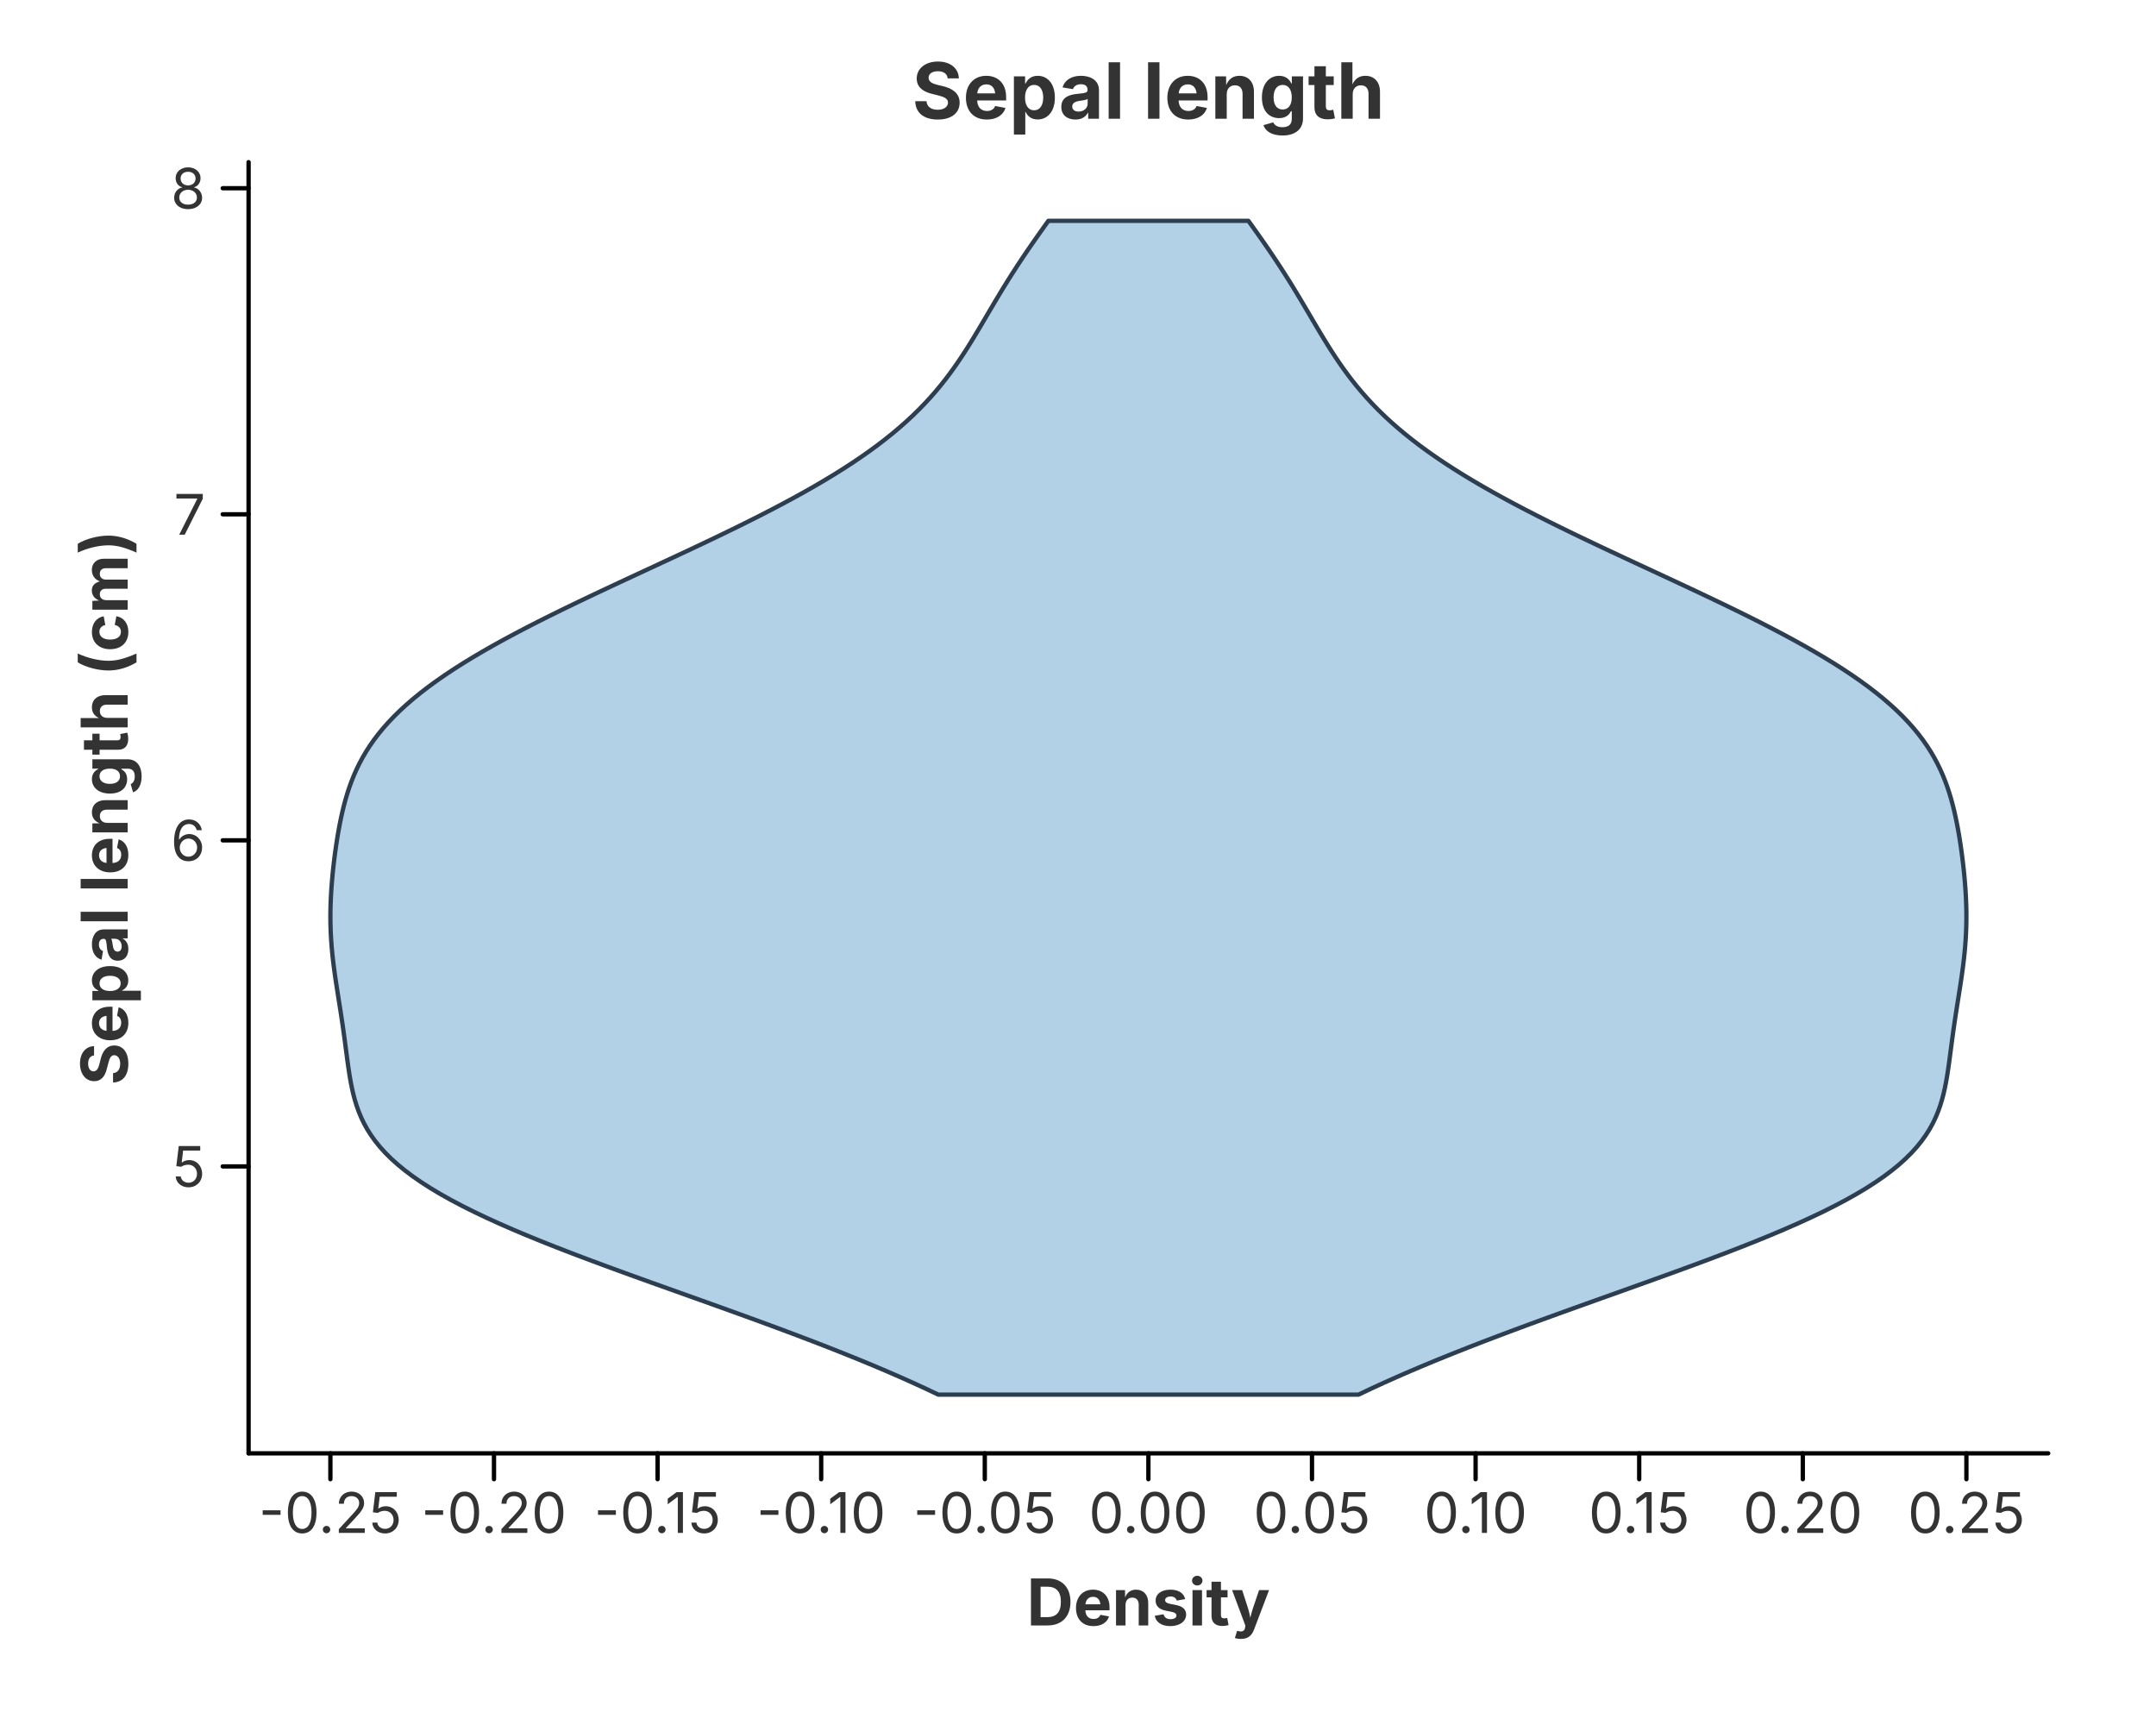
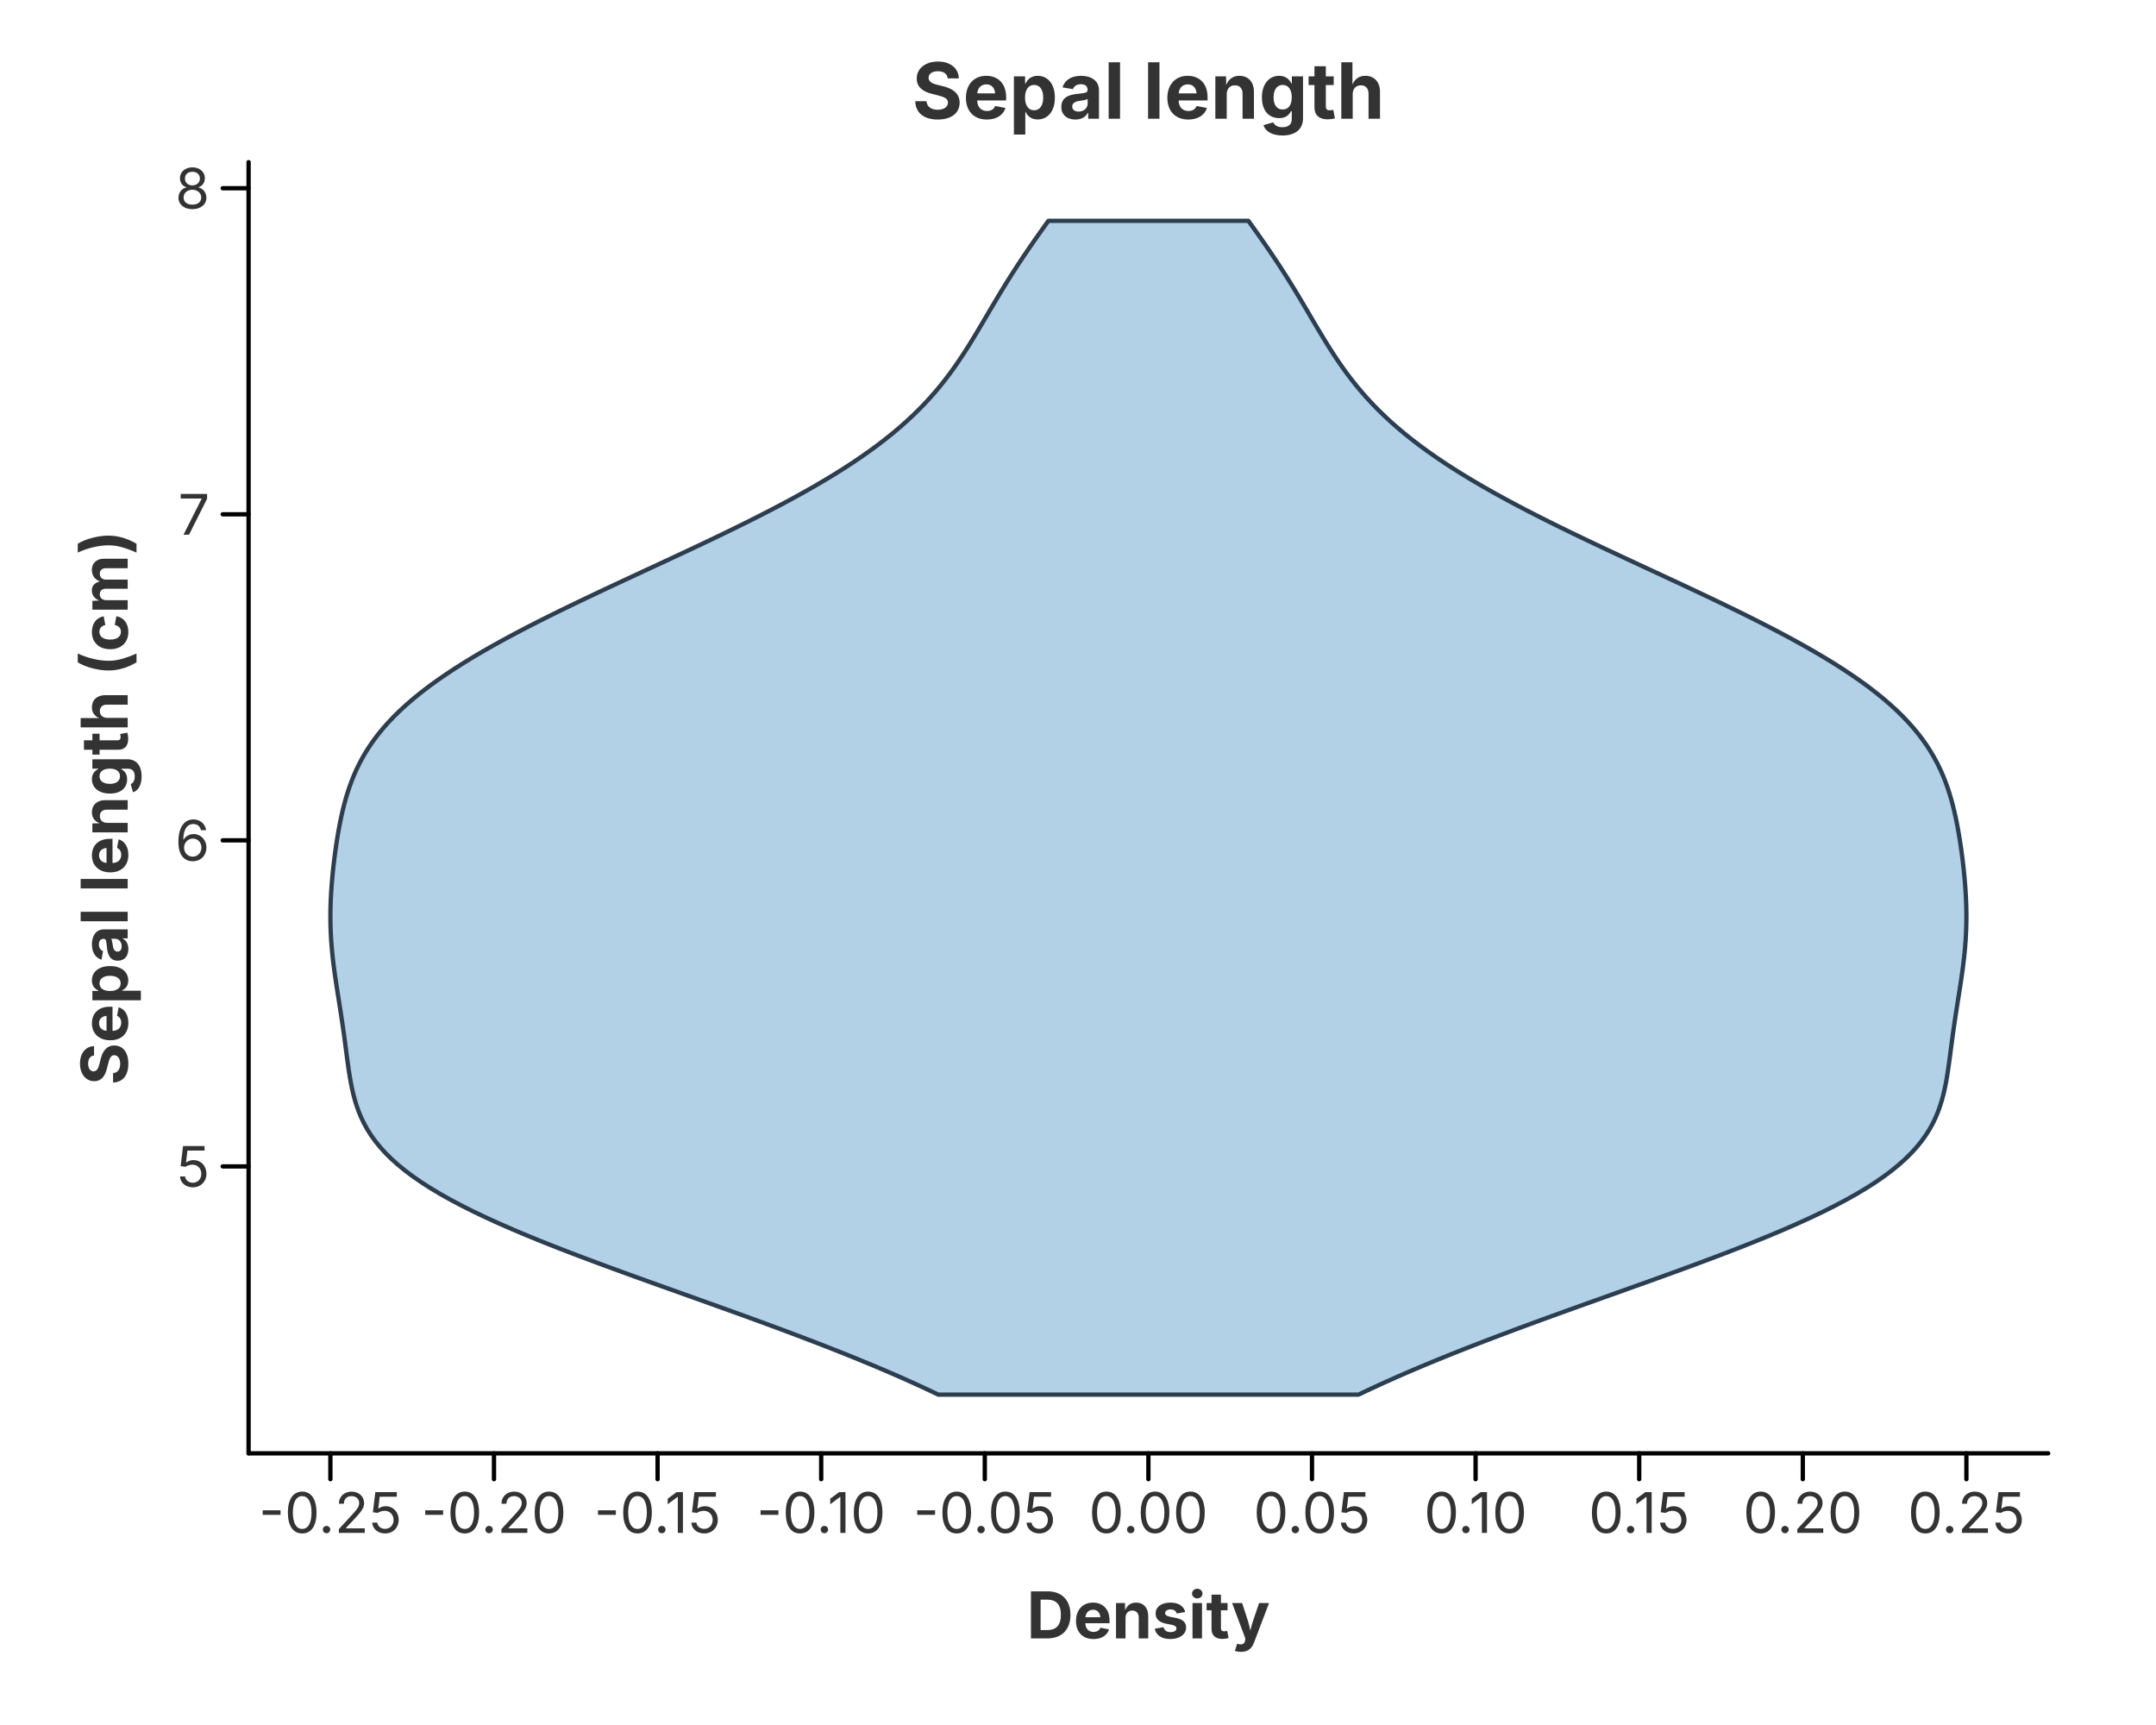
<svg xmlns="http://www.w3.org/2000/svg" width="500" height="400" viewBox="0 0 500 400">
  <rect x="0.000" y="0.000" width="500.000" height="400.000" fill="rgba(255,255,255,1.000)" stroke="none" stroke-width="0.000" fill-opacity="1.000" stroke-opacity="1.000" />
  <text x="266.325" y="20.800" font-size="18.0" font-family="Inter, -apple-system, BlinkMacSystemFont, 'Segoe UI', Roboto, Helvetica, Arial, 'PingFang SC', 'Microsoft YaHei', Ubuntu, Cantarell, 'Noto Sans', sans-serif" fill="rgba(51,51,51,1.000)" fill-opacity="1.000" text-anchor="middle" font-weight="bold" font-style="normal" dominant-baseline="middle" transform="rotate(0 266.325 20.800)">Sepal length</text>
  <defs>
    <clipPath id="plot-clip-area-0">
      <rect x="57.650" y="37.600" width="417.350" height="299.400" />
    </clipPath>
  </defs>
  <g clip-path="url(#plot-clip-area-0)">
    <path d="M 315.055 323.391 L 317.938 322.023 L 320.912 320.655 L 323.974 319.288 L 327.123 317.920 L 330.355 316.552 L 333.667 315.184 L 337.056 313.817 L 340.517 312.449 L 344.045 311.081 L 347.635 309.713 L 351.281 308.346 L 354.977 306.978 L 358.717 305.610 L 362.492 304.242 L 366.294 302.875 L 370.115 301.507 L 373.945 300.139 L 377.776 298.771 L 381.596 297.404 L 385.396 296.036 L 389.164 294.668 L 392.890 293.300 L 396.563 291.933 L 400.172 290.565 L 403.705 289.197 L 407.152 287.829 L 410.502 286.462 L 413.746 285.094 L 416.874 283.726 L 419.878 282.358 L 422.750 280.991 L 425.483 279.623 L 428.072 278.255 L 430.512 276.887 L 432.799 275.520 L 434.932 274.152 L 436.910 272.784 L 438.734 271.417 L 440.406 270.049 L 441.928 268.681 L 443.305 267.313 L 444.542 265.945 L 445.647 264.578 L 446.626 263.210 L 447.489 261.842 L 448.243 260.475 L 448.899 259.107 L 449.466 257.739 L 449.954 256.371 L 450.373 255.004 L 450.733 253.636 L 451.043 252.268 L 451.313 250.900 L 451.551 249.533 L 451.765 248.165 L 451.962 246.797 L 452.148 245.429 L 452.328 244.062 L 452.507 242.694 L 452.688 241.326 L 452.873 239.958 L 453.064 238.591 L 453.262 237.223 L 453.466 235.855 L 453.676 234.487 L 453.890 233.120 L 454.106 231.752 L 454.323 230.384 L 454.537 229.016 L 454.746 227.649 L 454.947 226.281 L 455.137 224.913 L 455.314 223.545 L 455.475 222.178 L 455.618 220.810 L 455.742 219.442 L 455.844 218.074 L 455.925 216.707 L 455.982 215.339 L 456.017 213.971 L 456.030 212.603 L 456.020 211.236 L 455.988 209.868 L 455.936 208.500 L 455.864 207.132 L 455.775 205.765 L 455.668 204.397 L 455.545 203.029 L 455.408 201.661 L 455.256 200.294 L 455.090 198.926 L 454.911 197.558 L 454.718 196.190 L 454.510 194.823 L 454.286 193.455 L 454.044 192.087 L 453.782 190.719 L 453.498 189.352 L 453.188 187.984 L 452.849 186.616 L 452.477 185.248 L 452.068 183.881 L 451.617 182.513 L 451.119 181.145 L 450.570 179.777 L 449.965 178.410 L 449.298 177.042 L 448.566 175.674 L 447.764 174.306 L 446.886 172.939 L 445.929 171.571 L 444.890 170.203 L 443.765 168.835 L 442.550 167.468 L 441.244 166.100 L 439.845 164.732 L 438.351 163.364 L 436.761 161.997 L 435.076 160.629 L 433.295 159.261 L 431.419 157.893 L 429.450 156.526 L 427.389 155.158 L 425.239 153.790 L 423.003 152.422 L 420.685 151.055 L 418.286 149.687 L 415.814 148.319 L 413.270 146.951 L 410.661 145.584 L 407.992 144.216 L 405.267 142.848 L 402.493 141.480 L 399.676 140.113 L 396.821 138.745 L 393.935 137.377 L 391.025 136.009 L 388.096 134.642 L 385.155 133.274 L 382.208 131.906 L 379.263 130.538 L 376.325 129.171 L 373.401 127.803 L 370.497 126.435 L 367.619 125.067 L 364.774 123.700 L 361.966 122.332 L 359.201 120.964 L 356.485 119.596 L 353.823 118.229 L 351.218 116.861 L 348.676 115.493 L 346.199 114.125 L 343.792 112.758 L 341.458 111.390 L 339.198 110.022 L 337.016 108.655 L 334.912 107.287 L 332.889 105.919 L 330.946 104.551 L 329.083 103.184 L 327.302 101.816 L 325.599 100.448 L 323.976 99.080 L 322.429 97.713 L 320.957 96.345 L 319.557 94.977 L 318.226 93.609 L 316.961 92.242 L 315.758 90.874 L 314.613 89.506 L 313.522 88.138 L 312.481 86.771 L 311.485 85.403 L 310.530 84.035 L 309.609 82.667 L 308.719 81.300 L 307.855 79.932 L 307.012 78.564 L 306.185 77.196 L 305.369 75.829 L 304.561 74.461 L 303.756 73.093 L 302.950 71.725 L 302.141 70.358 L 301.325 68.990 L 300.500 67.622 L 299.663 66.254 L 298.812 64.887 L 297.948 63.519 L 297.067 62.151 L 296.171 60.783 L 295.259 59.416 L 294.333 58.048 L 293.392 56.680 L 292.438 55.312 L 291.473 53.945 L 290.499 52.577 L 289.519 51.209 L 243.131 51.209 L 242.151 52.577 L 241.177 53.945 L 240.212 55.312 L 239.258 56.680 L 238.317 58.048 L 237.391 59.416 L 236.479 60.783 L 235.583 62.151 L 234.702 63.519 L 233.837 64.887 L 232.987 66.254 L 232.150 67.622 L 231.325 68.990 L 230.509 70.358 L 229.700 71.725 L 228.894 73.093 L 228.089 74.461 L 227.281 75.829 L 226.465 77.196 L 225.638 78.564 L 224.795 79.932 L 223.931 81.300 L 223.041 82.667 L 222.120 84.035 L 221.165 85.403 L 220.169 86.771 L 219.128 88.138 L 218.037 89.506 L 216.892 90.874 L 215.689 92.242 L 214.424 93.609 L 213.093 94.977 L 211.693 96.345 L 210.221 97.713 L 208.674 99.080 L 207.051 100.448 L 205.348 101.816 L 203.567 103.184 L 201.704 104.551 L 199.761 105.919 L 197.738 107.287 L 195.634 108.655 L 193.452 110.022 L 191.192 111.390 L 188.858 112.758 L 186.451 114.125 L 183.974 115.493 L 181.432 116.861 L 178.827 118.229 L 176.165 119.596 L 173.449 120.964 L 170.684 122.332 L 167.876 123.700 L 165.031 125.067 L 162.153 126.435 L 159.249 127.803 L 156.325 129.171 L 153.387 130.538 L 150.442 131.906 L 147.495 133.274 L 144.554 134.642 L 141.625 136.009 L 138.715 137.377 L 135.829 138.745 L 132.974 140.113 L 130.157 141.480 L 127.383 142.848 L 124.658 144.216 L 121.989 145.584 L 119.380 146.951 L 116.836 148.319 L 114.363 149.687 L 111.965 151.055 L 109.647 152.422 L 107.411 153.790 L 105.261 155.158 L 103.200 156.526 L 101.231 157.893 L 99.355 159.261 L 97.574 160.629 L 95.889 161.997 L 94.299 163.364 L 92.805 164.732 L 91.406 166.100 L 90.100 167.468 L 88.885 168.835 L 87.760 170.203 L 86.721 171.571 L 85.764 172.939 L 84.886 174.306 L 84.084 175.674 L 83.352 177.042 L 82.685 178.410 L 82.080 179.777 L 81.531 181.145 L 81.033 182.513 L 80.582 183.881 L 80.173 185.248 L 79.801 186.616 L 79.462 187.984 L 79.152 189.352 L 78.868 190.719 L 78.606 192.087 L 78.364 193.455 L 78.140 194.823 L 77.932 196.190 L 77.739 197.558 L 77.560 198.926 L 77.394 200.294 L 77.242 201.661 L 77.105 203.029 L 76.982 204.397 L 76.875 205.765 L 76.786 207.132 L 76.714 208.500 L 76.662 209.868 L 76.630 211.236 L 76.620 212.603 L 76.633 213.971 L 76.668 215.339 L 76.725 216.707 L 76.806 218.074 L 76.908 219.442 L 77.032 220.810 L 77.175 222.178 L 77.336 223.545 L 77.513 224.913 L 77.703 226.281 L 77.904 227.649 L 78.113 229.016 L 78.327 230.384 L 78.544 231.752 L 78.760 233.120 L 78.974 234.487 L 79.184 235.855 L 79.388 237.223 L 79.586 238.591 L 79.777 239.958 L 79.962 241.326 L 80.143 242.694 L 80.322 244.062 L 80.502 245.429 L 80.688 246.797 L 80.885 248.165 L 81.099 249.533 L 81.337 250.900 L 81.607 252.268 L 81.917 253.636 L 82.277 255.004 L 82.696 256.371 L 83.184 257.739 L 83.751 259.107 L 84.407 260.475 L 85.161 261.842 L 86.024 263.210 L 87.003 264.578 L 88.108 265.945 L 89.345 267.313 L 90.722 268.681 L 92.244 270.049 L 93.916 271.417 L 95.740 272.784 L 97.718 274.152 L 99.851 275.520 L 102.138 276.887 L 104.578 278.255 L 107.167 279.623 L 109.900 280.991 L 112.772 282.358 L 115.776 283.726 L 118.904 285.094 L 122.148 286.462 L 125.498 287.829 L 128.945 289.197 L 132.478 290.565 L 136.087 291.933 L 139.760 293.300 L 143.486 294.668 L 147.254 296.036 L 151.054 297.404 L 154.874 298.771 L 158.705 300.139 L 162.535 301.507 L 166.356 302.875 L 170.158 304.242 L 173.933 305.610 L 177.673 306.978 L 181.369 308.346 L 185.015 309.713 L 188.605 311.081 L 192.133 312.449 L 195.594 313.817 L 198.983 315.184 L 202.295 316.552 L 205.527 317.920 L 208.676 319.288 L 211.738 320.655 L 214.712 322.023 L 217.595 323.391 Z" fill="rgba(127,179,213,1.000)" fill-opacity="0.600" stroke="none" />
    <path d="M 315.055 323.391 L 317.938 322.023 L 320.912 320.655 L 323.974 319.288 L 327.123 317.920 L 330.355 316.552 L 333.667 315.184 L 337.056 313.817 L 340.517 312.449 L 344.045 311.081 L 347.635 309.713 L 351.281 308.346 L 354.977 306.978 L 358.717 305.610 L 362.492 304.242 L 366.294 302.875 L 370.115 301.507 L 373.945 300.139 L 377.776 298.771 L 381.596 297.404 L 385.396 296.036 L 389.164 294.668 L 392.890 293.300 L 396.563 291.933 L 400.172 290.565 L 403.705 289.197 L 407.152 287.829 L 410.502 286.462 L 413.746 285.094 L 416.874 283.726 L 419.878 282.358 L 422.750 280.991 L 425.483 279.623 L 428.072 278.255 L 430.512 276.887 L 432.799 275.520 L 434.932 274.152 L 436.910 272.784 L 438.734 271.417 L 440.406 270.049 L 441.928 268.681 L 443.305 267.313 L 444.542 265.945 L 445.647 264.578 L 446.626 263.210 L 447.489 261.842 L 448.243 260.475 L 448.899 259.107 L 449.466 257.739 L 449.954 256.371 L 450.373 255.004 L 450.733 253.636 L 451.043 252.268 L 451.313 250.900 L 451.551 249.533 L 451.765 248.165 L 451.962 246.797 L 452.148 245.429 L 452.328 244.062 L 452.507 242.694 L 452.688 241.326 L 452.873 239.958 L 453.064 238.591 L 453.262 237.223 L 453.466 235.855 L 453.676 234.487 L 453.890 233.120 L 454.106 231.752 L 454.323 230.384 L 454.537 229.016 L 454.746 227.649 L 454.947 226.281 L 455.137 224.913 L 455.314 223.545 L 455.475 222.178 L 455.618 220.810 L 455.742 219.442 L 455.844 218.074 L 455.925 216.707 L 455.982 215.339 L 456.017 213.971 L 456.030 212.603 L 456.020 211.236 L 455.988 209.868 L 455.936 208.500 L 455.864 207.132 L 455.775 205.765 L 455.668 204.397 L 455.545 203.029 L 455.408 201.661 L 455.256 200.294 L 455.090 198.926 L 454.911 197.558 L 454.718 196.190 L 454.510 194.823 L 454.286 193.455 L 454.044 192.087 L 453.782 190.719 L 453.498 189.352 L 453.188 187.984 L 452.849 186.616 L 452.477 185.248 L 452.068 183.881 L 451.617 182.513 L 451.119 181.145 L 450.570 179.777 L 449.965 178.410 L 449.298 177.042 L 448.566 175.674 L 447.764 174.306 L 446.886 172.939 L 445.929 171.571 L 444.890 170.203 L 443.765 168.835 L 442.550 167.468 L 441.244 166.100 L 439.845 164.732 L 438.351 163.364 L 436.761 161.997 L 435.076 160.629 L 433.295 159.261 L 431.419 157.893 L 429.450 156.526 L 427.389 155.158 L 425.239 153.790 L 423.003 152.422 L 420.685 151.055 L 418.286 149.687 L 415.814 148.319 L 413.270 146.951 L 410.661 145.584 L 407.992 144.216 L 405.267 142.848 L 402.493 141.480 L 399.676 140.113 L 396.821 138.745 L 393.935 137.377 L 391.025 136.009 L 388.096 134.642 L 385.155 133.274 L 382.208 131.906 L 379.263 130.538 L 376.325 129.171 L 373.401 127.803 L 370.497 126.435 L 367.619 125.067 L 364.774 123.700 L 361.966 122.332 L 359.201 120.964 L 356.485 119.596 L 353.823 118.229 L 351.218 116.861 L 348.676 115.493 L 346.199 114.125 L 343.792 112.758 L 341.458 111.390 L 339.198 110.022 L 337.016 108.655 L 334.912 107.287 L 332.889 105.919 L 330.946 104.551 L 329.083 103.184 L 327.302 101.816 L 325.599 100.448 L 323.976 99.080 L 322.429 97.713 L 320.957 96.345 L 319.557 94.977 L 318.226 93.609 L 316.961 92.242 L 315.758 90.874 L 314.613 89.506 L 313.522 88.138 L 312.481 86.771 L 311.485 85.403 L 310.530 84.035 L 309.609 82.667 L 308.719 81.300 L 307.855 79.932 L 307.012 78.564 L 306.185 77.196 L 305.369 75.829 L 304.561 74.461 L 303.756 73.093 L 302.950 71.725 L 302.141 70.358 L 301.325 68.990 L 300.500 67.622 L 299.663 66.254 L 298.812 64.887 L 297.948 63.519 L 297.067 62.151 L 296.171 60.783 L 295.259 59.416 L 294.333 58.048 L 293.392 56.680 L 292.438 55.312 L 291.473 53.945 L 290.499 52.577 L 289.519 51.209 L 243.131 51.209 L 242.151 52.577 L 241.177 53.945 L 240.212 55.312 L 239.258 56.680 L 238.317 58.048 L 237.391 59.416 L 236.479 60.783 L 235.583 62.151 L 234.702 63.519 L 233.837 64.887 L 232.987 66.254 L 232.150 67.622 L 231.325 68.990 L 230.509 70.358 L 229.700 71.725 L 228.894 73.093 L 228.089 74.461 L 227.281 75.829 L 226.465 77.196 L 225.638 78.564 L 224.795 79.932 L 223.931 81.300 L 223.041 82.667 L 222.120 84.035 L 221.165 85.403 L 220.169 86.771 L 219.128 88.138 L 218.037 89.506 L 216.892 90.874 L 215.689 92.242 L 214.424 93.609 L 213.093 94.977 L 211.693 96.345 L 210.221 97.713 L 208.674 99.080 L 207.051 100.448 L 205.348 101.816 L 203.567 103.184 L 201.704 104.551 L 199.761 105.919 L 197.738 107.287 L 195.634 108.655 L 193.452 110.022 L 191.192 111.390 L 188.858 112.758 L 186.451 114.125 L 183.974 115.493 L 181.432 116.861 L 178.827 118.229 L 176.165 119.596 L 173.449 120.964 L 170.684 122.332 L 167.876 123.700 L 165.031 125.067 L 162.153 126.435 L 159.249 127.803 L 156.325 129.171 L 153.387 130.538 L 150.442 131.906 L 147.495 133.274 L 144.554 134.642 L 141.625 136.009 L 138.715 137.377 L 135.829 138.745 L 132.974 140.113 L 130.157 141.480 L 127.383 142.848 L 124.658 144.216 L 121.989 145.584 L 119.380 146.951 L 116.836 148.319 L 114.363 149.687 L 111.965 151.055 L 109.647 152.422 L 107.411 153.790 L 105.261 155.158 L 103.200 156.526 L 101.231 157.893 L 99.355 159.261 L 97.574 160.629 L 95.889 161.997 L 94.299 163.364 L 92.805 164.732 L 91.406 166.100 L 90.100 167.468 L 88.885 168.835 L 87.760 170.203 L 86.721 171.571 L 85.764 172.939 L 84.886 174.306 L 84.084 175.674 L 83.352 177.042 L 82.685 178.410 L 82.080 179.777 L 81.531 181.145 L 81.033 182.513 L 80.582 183.881 L 80.173 185.248 L 79.801 186.616 L 79.462 187.984 L 79.152 189.352 L 78.868 190.719 L 78.606 192.087 L 78.364 193.455 L 78.140 194.823 L 77.932 196.190 L 77.739 197.558 L 77.560 198.926 L 77.394 200.294 L 77.242 201.661 L 77.105 203.029 L 76.982 204.397 L 76.875 205.765 L 76.786 207.132 L 76.714 208.500 L 76.662 209.868 L 76.630 211.236 L 76.620 212.603 L 76.633 213.971 L 76.668 215.339 L 76.725 216.707 L 76.806 218.074 L 76.908 219.442 L 77.032 220.810 L 77.175 222.178 L 77.336 223.545 L 77.513 224.913 L 77.703 226.281 L 77.904 227.649 L 78.113 229.016 L 78.327 230.384 L 78.544 231.752 L 78.760 233.120 L 78.974 234.487 L 79.184 235.855 L 79.388 237.223 L 79.586 238.591 L 79.777 239.958 L 79.962 241.326 L 80.143 242.694 L 80.322 244.062 L 80.502 245.429 L 80.688 246.797 L 80.885 248.165 L 81.099 249.533 L 81.337 250.900 L 81.607 252.268 L 81.917 253.636 L 82.277 255.004 L 82.696 256.371 L 83.184 257.739 L 83.751 259.107 L 84.407 260.475 L 85.161 261.842 L 86.024 263.210 L 87.003 264.578 L 88.108 265.945 L 89.345 267.313 L 90.722 268.681 L 92.244 270.049 L 93.916 271.417 L 95.740 272.784 L 97.718 274.152 L 99.851 275.520 L 102.138 276.887 L 104.578 278.255 L 107.167 279.623 L 109.900 280.991 L 112.772 282.358 L 115.776 283.726 L 118.904 285.094 L 122.148 286.462 L 125.498 287.829 L 128.945 289.197 L 132.478 290.565 L 136.087 291.933 L 139.760 293.300 L 143.486 294.668 L 147.254 296.036 L 151.054 297.404 L 154.874 298.771 L 158.705 300.139 L 162.535 301.507 L 166.356 302.875 L 170.158 304.242 L 173.933 305.610 L 177.673 306.978 L 181.369 308.346 L 185.015 309.713 L 188.605 311.081 L 192.133 312.449 L 195.594 313.817 L 198.983 315.184 L 202.295 316.552 L 205.527 317.920 L 208.676 319.288 L 211.738 320.655 L 214.712 322.023 L 217.595 323.391 Z" fill="none" stroke="rgba(44,62,80,1.000)" stroke-width="1.000" stroke-opacity="1.000" stroke-linejoin="round" stroke-linecap="round" />
  </g>
  <path d="M 57.650 337.000 L 475.000 337.000" fill="none" stroke="rgba(0,0,0,1.000)" stroke-width="1.000" stroke-opacity="1.000" stroke-linejoin="round" stroke-linecap="round" />
  <path d="M 76.620 337.000 L 76.620 343.000" fill="none" stroke="rgba(0,0,0,1.000)" stroke-width="1.000" stroke-opacity="1.000" stroke-linejoin="round" stroke-linecap="round" />
  <text x="76.620" y="346.000" font-size="13.0" font-family="Inter, -apple-system, BlinkMacSystemFont, 'Segoe UI', Roboto, Helvetica, Arial, 'PingFang SC', 'Microsoft YaHei', Ubuntu, Cantarell, 'Noto Sans', sans-serif" fill="rgba(51,51,51,1.000)" fill-opacity="1.000" text-anchor="middle" font-weight="normal" font-style="normal" dominant-baseline="hanging" transform="rotate(0 76.620 346.000)">-0.25</text>
  <path d="M 114.561 337.000 L 114.561 343.000" fill="none" stroke="rgba(0,0,0,1.000)" stroke-width="1.000" stroke-opacity="1.000" stroke-linejoin="round" stroke-linecap="round" />
  <text x="114.561" y="346.000" font-size="13.0" font-family="Inter, -apple-system, BlinkMacSystemFont, 'Segoe UI', Roboto, Helvetica, Arial, 'PingFang SC', 'Microsoft YaHei', Ubuntu, Cantarell, 'Noto Sans', sans-serif" fill="rgba(51,51,51,1.000)" fill-opacity="1.000" text-anchor="middle" font-weight="normal" font-style="normal" dominant-baseline="hanging" transform="rotate(0 114.561 346.000)">-0.20</text>
  <path d="M 152.502 337.000 L 152.502 343.000" fill="none" stroke="rgba(0,0,0,1.000)" stroke-width="1.000" stroke-opacity="1.000" stroke-linejoin="round" stroke-linecap="round" />
  <text x="152.502" y="346.000" font-size="13.0" font-family="Inter, -apple-system, BlinkMacSystemFont, 'Segoe UI', Roboto, Helvetica, Arial, 'PingFang SC', 'Microsoft YaHei', Ubuntu, Cantarell, 'Noto Sans', sans-serif" fill="rgba(51,51,51,1.000)" fill-opacity="1.000" text-anchor="middle" font-weight="normal" font-style="normal" dominant-baseline="hanging" transform="rotate(0 152.502 346.000)">-0.15</text>
  <path d="M 190.443 337.000 L 190.443 343.000" fill="none" stroke="rgba(0,0,0,1.000)" stroke-width="1.000" stroke-opacity="1.000" stroke-linejoin="round" stroke-linecap="round" />
  <text x="190.443" y="346.000" font-size="13.0" font-family="Inter, -apple-system, BlinkMacSystemFont, 'Segoe UI', Roboto, Helvetica, Arial, 'PingFang SC', 'Microsoft YaHei', Ubuntu, Cantarell, 'Noto Sans', sans-serif" fill="rgba(51,51,51,1.000)" fill-opacity="1.000" text-anchor="middle" font-weight="normal" font-style="normal" dominant-baseline="hanging" transform="rotate(0 190.443 346.000)">-0.10</text>
  <path d="M 228.384 337.000 L 228.384 343.000" fill="none" stroke="rgba(0,0,0,1.000)" stroke-width="1.000" stroke-opacity="1.000" stroke-linejoin="round" stroke-linecap="round" />
  <text x="228.384" y="346.000" font-size="13.0" font-family="Inter, -apple-system, BlinkMacSystemFont, 'Segoe UI', Roboto, Helvetica, Arial, 'PingFang SC', 'Microsoft YaHei', Ubuntu, Cantarell, 'Noto Sans', sans-serif" fill="rgba(51,51,51,1.000)" fill-opacity="1.000" text-anchor="middle" font-weight="normal" font-style="normal" dominant-baseline="hanging" transform="rotate(0 228.384 346.000)">-0.05</text>
  <path d="M 266.325 337.000 L 266.325 343.000" fill="none" stroke="rgba(0,0,0,1.000)" stroke-width="1.000" stroke-opacity="1.000" stroke-linejoin="round" stroke-linecap="round" />
  <text x="266.325" y="346.000" font-size="13.0" font-family="Inter, -apple-system, BlinkMacSystemFont, 'Segoe UI', Roboto, Helvetica, Arial, 'PingFang SC', 'Microsoft YaHei', Ubuntu, Cantarell, 'Noto Sans', sans-serif" fill="rgba(51,51,51,1.000)" fill-opacity="1.000" text-anchor="middle" font-weight="normal" font-style="normal" dominant-baseline="hanging" transform="rotate(0 266.325 346.000)">0.00</text>
  <path d="M 304.266 337.000 L 304.266 343.000" fill="none" stroke="rgba(0,0,0,1.000)" stroke-width="1.000" stroke-opacity="1.000" stroke-linejoin="round" stroke-linecap="round" />
  <text x="304.266" y="346.000" font-size="13.0" font-family="Inter, -apple-system, BlinkMacSystemFont, 'Segoe UI', Roboto, Helvetica, Arial, 'PingFang SC', 'Microsoft YaHei', Ubuntu, Cantarell, 'Noto Sans', sans-serif" fill="rgba(51,51,51,1.000)" fill-opacity="1.000" text-anchor="middle" font-weight="normal" font-style="normal" dominant-baseline="hanging" transform="rotate(0 304.266 346.000)">0.05</text>
  <path d="M 342.207 337.000 L 342.207 343.000" fill="none" stroke="rgba(0,0,0,1.000)" stroke-width="1.000" stroke-opacity="1.000" stroke-linejoin="round" stroke-linecap="round" />
  <text x="342.207" y="346.000" font-size="13.0" font-family="Inter, -apple-system, BlinkMacSystemFont, 'Segoe UI', Roboto, Helvetica, Arial, 'PingFang SC', 'Microsoft YaHei', Ubuntu, Cantarell, 'Noto Sans', sans-serif" fill="rgba(51,51,51,1.000)" fill-opacity="1.000" text-anchor="middle" font-weight="normal" font-style="normal" dominant-baseline="hanging" transform="rotate(0 342.207 346.000)">0.10</text>
  <path d="M 380.148 337.000 L 380.148 343.000" fill="none" stroke="rgba(0,0,0,1.000)" stroke-width="1.000" stroke-opacity="1.000" stroke-linejoin="round" stroke-linecap="round" />
  <text x="380.148" y="346.000" font-size="13.0" font-family="Inter, -apple-system, BlinkMacSystemFont, 'Segoe UI', Roboto, Helvetica, Arial, 'PingFang SC', 'Microsoft YaHei', Ubuntu, Cantarell, 'Noto Sans', sans-serif" fill="rgba(51,51,51,1.000)" fill-opacity="1.000" text-anchor="middle" font-weight="normal" font-style="normal" dominant-baseline="hanging" transform="rotate(0 380.148 346.000)">0.15</text>
  <path d="M 418.089 337.000 L 418.089 343.000" fill="none" stroke="rgba(0,0,0,1.000)" stroke-width="1.000" stroke-opacity="1.000" stroke-linejoin="round" stroke-linecap="round" />
  <text x="418.089" y="346.000" font-size="13.0" font-family="Inter, -apple-system, BlinkMacSystemFont, 'Segoe UI', Roboto, Helvetica, Arial, 'PingFang SC', 'Microsoft YaHei', Ubuntu, Cantarell, 'Noto Sans', sans-serif" fill="rgba(51,51,51,1.000)" fill-opacity="1.000" text-anchor="middle" font-weight="normal" font-style="normal" dominant-baseline="hanging" transform="rotate(0 418.089 346.000)">0.20</text>
  <path d="M 456.030 337.000 L 456.030 343.000" fill="none" stroke="rgba(0,0,0,1.000)" stroke-width="1.000" stroke-opacity="1.000" stroke-linejoin="round" stroke-linecap="round" />
  <text x="456.030" y="346.000" font-size="13.0" font-family="Inter, -apple-system, BlinkMacSystemFont, 'Segoe UI', Roboto, Helvetica, Arial, 'PingFang SC', 'Microsoft YaHei', Ubuntu, Cantarell, 'Noto Sans', sans-serif" fill="rgba(51,51,51,1.000)" fill-opacity="1.000" text-anchor="middle" font-weight="normal" font-style="normal" dominant-baseline="hanging" transform="rotate(0 456.030 346.000)">0.25</text>
-   <text x="266.325" y="366.000" font-size="15.0" font-family="Inter, -apple-system, BlinkMacSystemFont, 'Segoe UI', Roboto, Helvetica, Arial, 'PingFang SC', 'Microsoft YaHei', Ubuntu, Cantarell, 'Noto Sans', sans-serif" fill="rgba(51,51,51,1.000)" fill-opacity="1.000" text-anchor="middle" font-weight="bold" font-style="normal" dominant-baseline="hanging" transform="rotate(0 266.325 366.000)">Density</text>
+   <text x="266.325" y="369.000" font-size="15.0" font-family="Inter, -apple-system, BlinkMacSystemFont, 'Segoe UI', Roboto, Helvetica, Arial, 'PingFang SC', 'Microsoft YaHei', Ubuntu, Cantarell, 'Noto Sans', sans-serif" fill="rgba(51,51,51,1.000)" fill-opacity="1.000" text-anchor="middle" font-weight="bold" font-style="normal" dominant-baseline="hanging" transform="rotate(0 266.325 369.000)">Density</text>
  <path d="M 57.650 37.600 L 57.650 337.000" fill="none" stroke="rgba(0,0,0,1.000)" stroke-width="1.000" stroke-opacity="1.000" stroke-linejoin="round" stroke-linecap="round" />
  <path d="M 57.650 270.467 L 51.650 270.467" fill="none" stroke="rgba(0,0,0,1.000)" stroke-width="1.000" stroke-opacity="1.000" stroke-linejoin="round" stroke-linecap="round" />
-   <text x="47.650" y="270.467" font-size="13.0" font-family="Inter, -apple-system, BlinkMacSystemFont, 'Segoe UI', Roboto, Helvetica, Arial, 'PingFang SC', 'Microsoft YaHei', Ubuntu, Cantarell, 'Noto Sans', sans-serif" fill="rgba(51,51,51,1.000)" fill-opacity="1.000" text-anchor="end" font-weight="normal" font-style="normal" dominant-baseline="central" transform="rotate(0 47.650 270.467)">5</text>
+   <text x="48.650" y="270.467" font-size="13.0" font-family="Inter, -apple-system, BlinkMacSystemFont, 'Segoe UI', Roboto, Helvetica, Arial, 'PingFang SC', 'Microsoft YaHei', Ubuntu, Cantarell, 'Noto Sans', sans-serif" fill="rgba(51,51,51,1.000)" fill-opacity="1.000" text-anchor="end" font-weight="normal" font-style="normal" dominant-baseline="central" transform="rotate(0 48.650 270.467)">5</text>
  <path d="M 57.650 194.861 L 51.650 194.861" fill="none" stroke="rgba(0,0,0,1.000)" stroke-width="1.000" stroke-opacity="1.000" stroke-linejoin="round" stroke-linecap="round" />
-   <text x="47.650" y="194.861" font-size="13.0" font-family="Inter, -apple-system, BlinkMacSystemFont, 'Segoe UI', Roboto, Helvetica, Arial, 'PingFang SC', 'Microsoft YaHei', Ubuntu, Cantarell, 'Noto Sans', sans-serif" fill="rgba(51,51,51,1.000)" fill-opacity="1.000" text-anchor="end" font-weight="normal" font-style="normal" dominant-baseline="central" transform="rotate(0 47.650 194.861)">6</text>
+   <text x="48.650" y="194.861" font-size="13.0" font-family="Inter, -apple-system, BlinkMacSystemFont, 'Segoe UI', Roboto, Helvetica, Arial, 'PingFang SC', 'Microsoft YaHei', Ubuntu, Cantarell, 'Noto Sans', sans-serif" fill="rgba(51,51,51,1.000)" fill-opacity="1.000" text-anchor="end" font-weight="normal" font-style="normal" dominant-baseline="central" transform="rotate(0 48.650 194.861)">6</text>
  <path d="M 57.650 119.255 L 51.650 119.255" fill="none" stroke="rgba(0,0,0,1.000)" stroke-width="1.000" stroke-opacity="1.000" stroke-linejoin="round" stroke-linecap="round" />
-   <text x="47.650" y="119.255" font-size="13.0" font-family="Inter, -apple-system, BlinkMacSystemFont, 'Segoe UI', Roboto, Helvetica, Arial, 'PingFang SC', 'Microsoft YaHei', Ubuntu, Cantarell, 'Noto Sans', sans-serif" fill="rgba(51,51,51,1.000)" fill-opacity="1.000" text-anchor="end" font-weight="normal" font-style="normal" dominant-baseline="central" transform="rotate(0 47.650 119.255)">7</text>
+   <text x="48.650" y="119.255" font-size="13.0" font-family="Inter, -apple-system, BlinkMacSystemFont, 'Segoe UI', Roboto, Helvetica, Arial, 'PingFang SC', 'Microsoft YaHei', Ubuntu, Cantarell, 'Noto Sans', sans-serif" fill="rgba(51,51,51,1.000)" fill-opacity="1.000" text-anchor="end" font-weight="normal" font-style="normal" dominant-baseline="central" transform="rotate(0 48.650 119.255)">7</text>
  <path d="M 57.650 43.648 L 51.650 43.648" fill="none" stroke="rgba(0,0,0,1.000)" stroke-width="1.000" stroke-opacity="1.000" stroke-linejoin="round" stroke-linecap="round" />
-   <text x="47.650" y="43.648" font-size="13.0" font-family="Inter, -apple-system, BlinkMacSystemFont, 'Segoe UI', Roboto, Helvetica, Arial, 'PingFang SC', 'Microsoft YaHei', Ubuntu, Cantarell, 'Noto Sans', sans-serif" fill="rgba(51,51,51,1.000)" fill-opacity="1.000" text-anchor="end" font-weight="normal" font-style="normal" dominant-baseline="central" transform="rotate(0 47.650 43.648)">8</text>
+   <text x="48.650" y="43.648" font-size="13.0" font-family="Inter, -apple-system, BlinkMacSystemFont, 'Segoe UI', Roboto, Helvetica, Arial, 'PingFang SC', 'Microsoft YaHei', Ubuntu, Cantarell, 'Noto Sans', sans-serif" fill="rgba(51,51,51,1.000)" fill-opacity="1.000" text-anchor="end" font-weight="normal" font-style="normal" dominant-baseline="central" transform="rotate(0 48.650 43.648)">8</text>
  <text x="24.000" y="187.300" font-size="15.0" font-family="Inter, -apple-system, BlinkMacSystemFont, 'Segoe UI', Roboto, Helvetica, Arial, 'PingFang SC', 'Microsoft YaHei', Ubuntu, Cantarell, 'Noto Sans', sans-serif" fill="rgba(51,51,51,1.000)" fill-opacity="1.000" text-anchor="middle" font-weight="bold" font-style="normal" dominant-baseline="middle" transform="rotate(-90 24.000 187.300)">Sepal length (cm)</text>
</svg>
